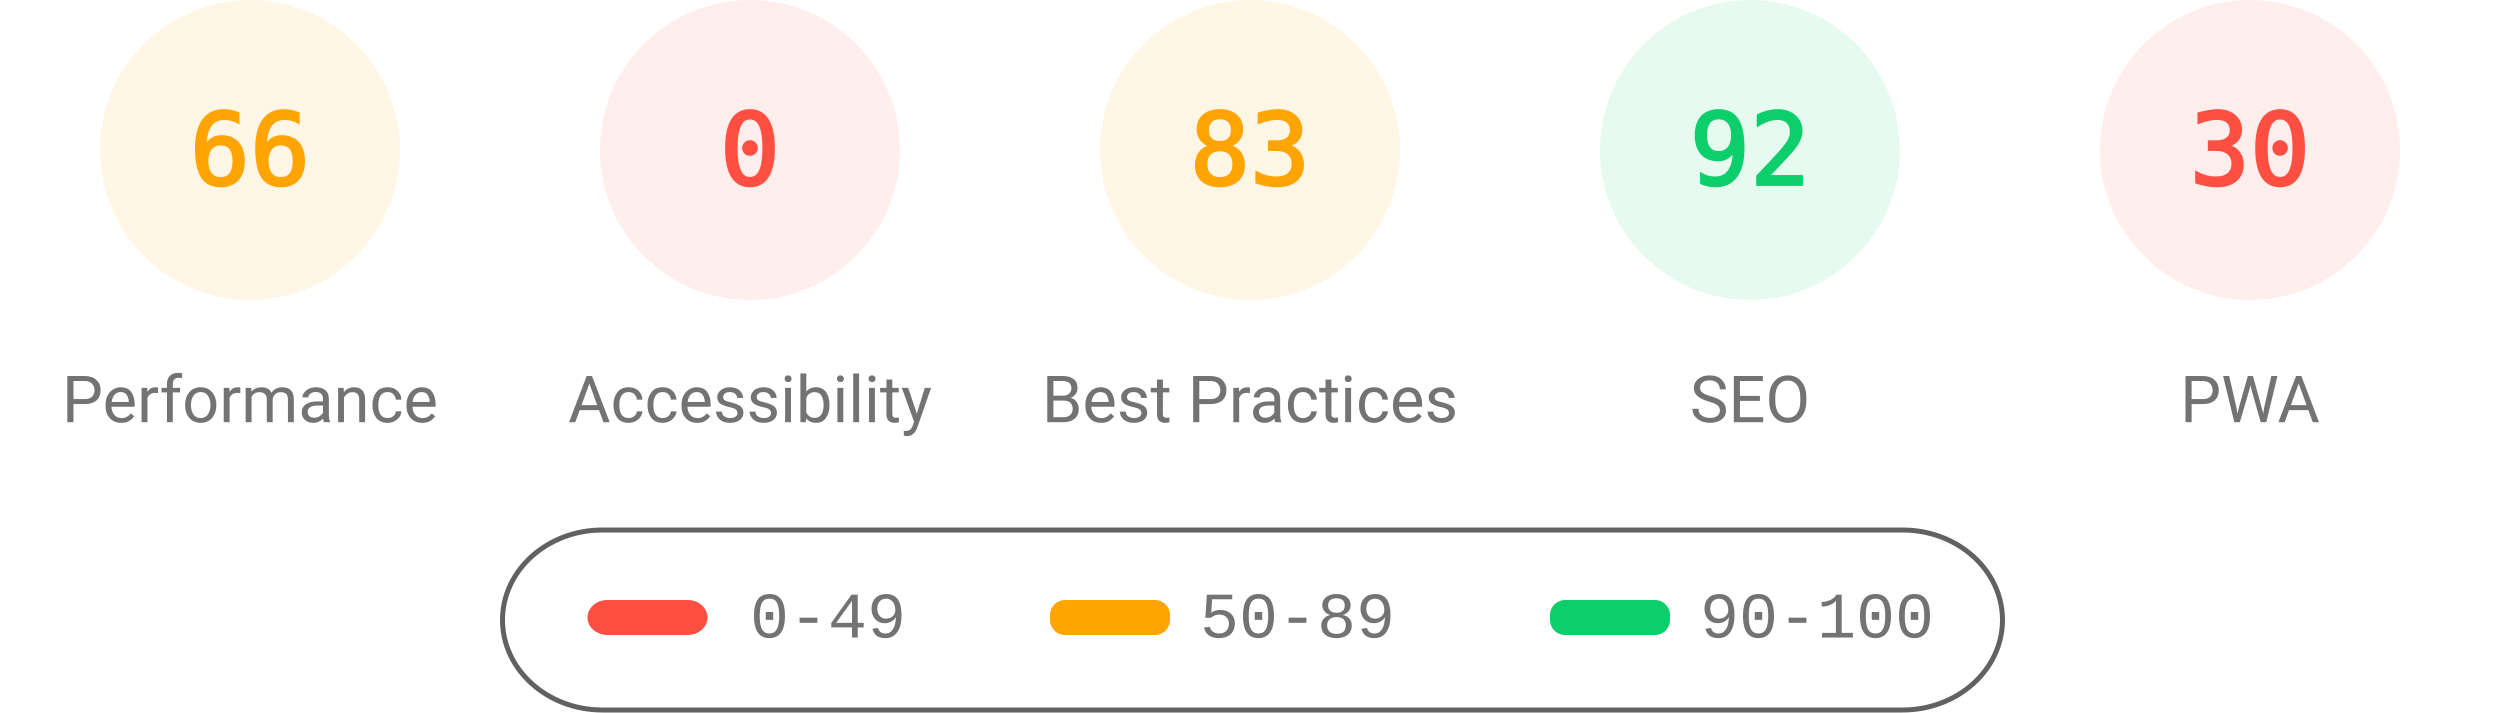
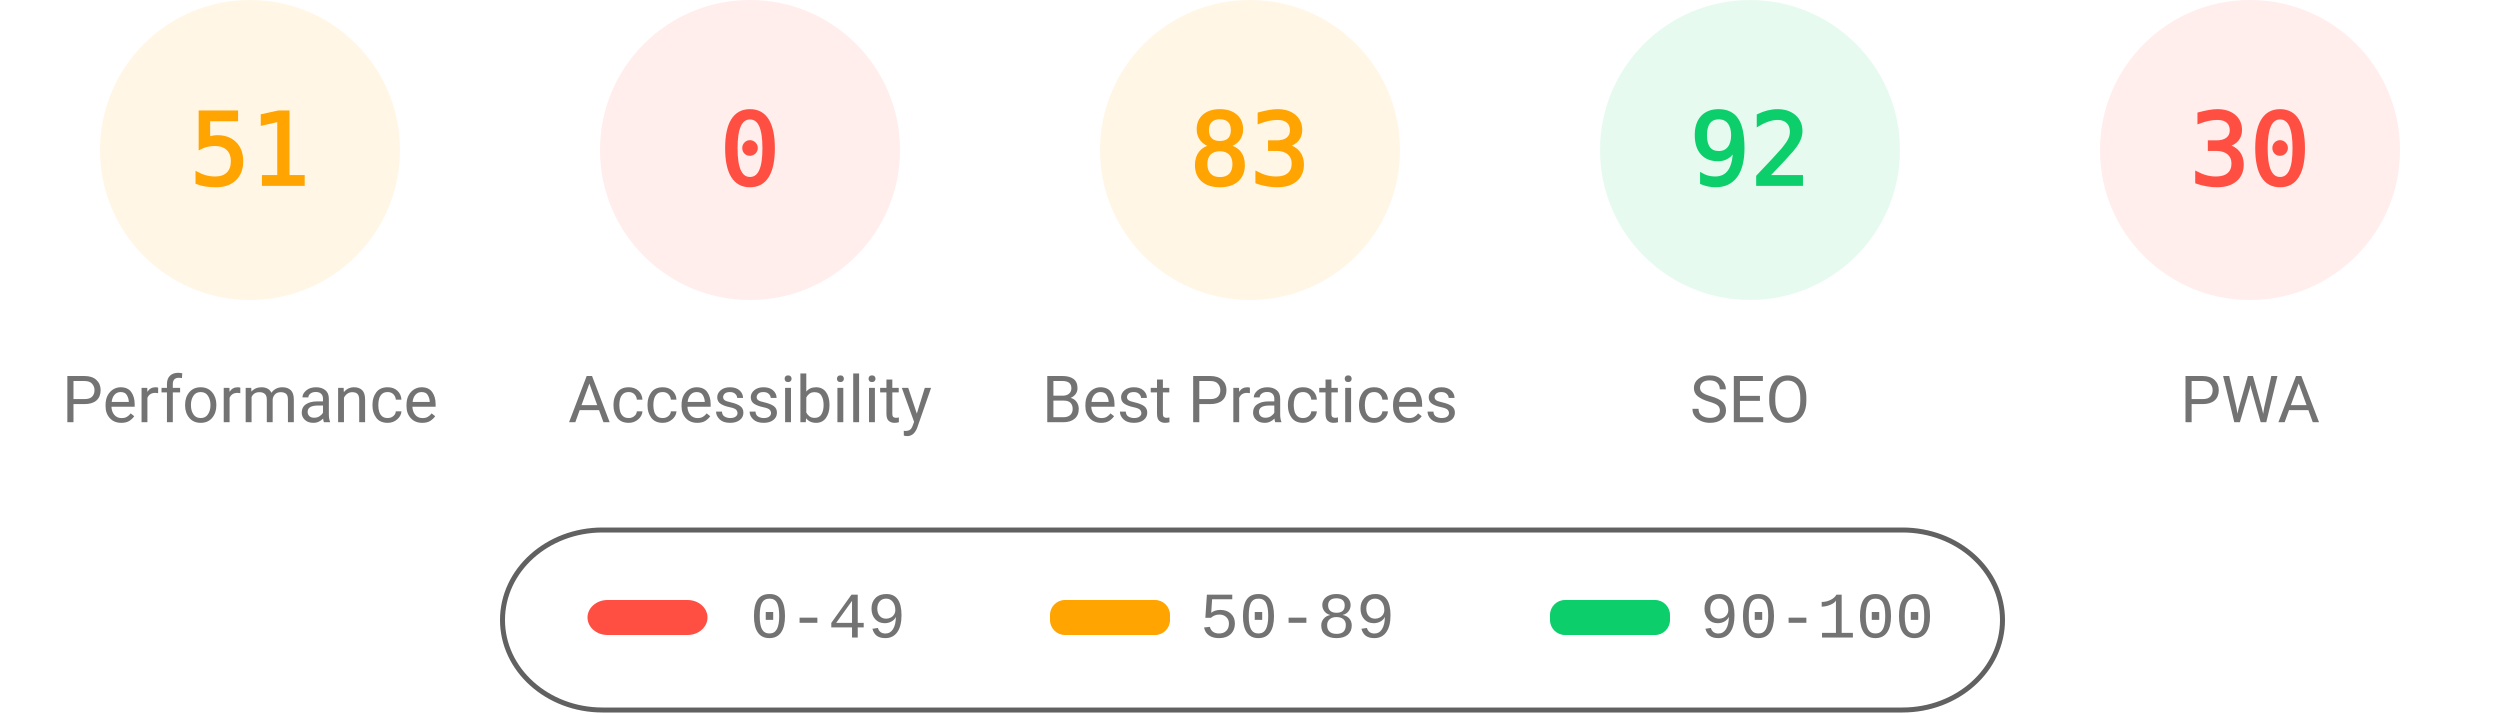
<svg xmlns="http://www.w3.org/2000/svg" fill="none" width="1000" height="285">
  <style>.gauge-base{opacity:.1}.gauge-arc{fill:none;animation-delay:250ms;stroke-linecap:round;transform:rotate(-90deg);transform-origin:100px 60px;animation:load-gauge 1s ease forwards}.guage-text{font-size:40px;font-family:monospace;text-align:center}.guage-red{color:#ff4e42;fill:#ff4e42;stroke:#ff4e42}.guage-orange{color:#ffa400;fill:#ffa400;stroke:#ffa400}.guage-green{color:#0cce6b;fill:#0cce6b;stroke:#0cce6b}.guage-undefined{color:#5c5c5c;fill:#5c5c5c;stroke:#5c5c5c}.guage-title{color:#737373;fill:#737373;stroke:none;font-size:26px;line-height:26px;font-family:Roboto,Halvetica,Arial,sans-serif}@keyframes load-gauge{from{stroke-dasharray:0 352.858}}</style>
  <svg class="guage-div guage-perf guage-orange" viewBox="0 0 200 200" width="200" height="200">
    <circle class="gauge-base" r="56" cx="100" cy="60" stroke-width="8" />
-     <circle class="gauge-arc guage-arc-1" r="56" cx="100" cy="60" stroke-width="8" style="stroke-dasharray:232.226,351.858" />
-     <text class="guage-text" x="100" y="60" alignment-baseline="central" dominant-baseline="central" text-anchor="middle">66</text>
+     <circle class="gauge-arc guage-arc-1" r="56" cx="100" cy="60" stroke-width="8" style="stroke-dasharray:179.448,351.858" />
+     <text class="guage-text" x="100" y="60" alignment-baseline="central" dominant-baseline="central" text-anchor="middle">51</text>
    <text class="guage-title" x="100" y="160" alignment-baseline="central" dominant-baseline="central" text-anchor="middle">Performance</text>
  </svg>
  <svg class="guage-div guage-acc guage-red" viewBox="0 0 200 200" width="200" height="200" x="200">
    <circle class="gauge-base" r="56" cx="100" cy="60" stroke-width="8" />
    <circle class="gauge-arc guage-arc-2" r="56" cx="100" cy="60" stroke-width="8" style="stroke-dasharray:0,351.858" />
    <text class="guage-text" x="100" y="60" alignment-baseline="central" dominant-baseline="central" text-anchor="middle">0</text>
    <text class="guage-title" x="100" y="160" alignment-baseline="central" dominant-baseline="central" text-anchor="middle">Accessibility</text>
  </svg>
  <svg class="guage-div guage-best guage-orange" viewBox="0 0 200 200" width="200" height="200" x="400">
    <circle class="gauge-base" r="56" cx="100" cy="60" stroke-width="8" />
    <circle class="gauge-arc guage-arc-3" r="56" cx="100" cy="60" stroke-width="8" style="stroke-dasharray:292.042,351.858" />
    <text class="guage-text" x="100" y="60" alignment-baseline="central" dominant-baseline="central" text-anchor="middle">83</text>
    <text class="guage-title" x="100" y="160" alignment-baseline="central" dominant-baseline="central" text-anchor="middle">Best Practices</text>
  </svg>
  <svg class="guage-div guage-seo guage-green" viewBox="0 0 200 200" width="200" height="200" x="600">
    <circle class="gauge-base" r="56" cx="100" cy="60" stroke-width="8" />
    <circle class="gauge-arc guage-arc-4" r="56" cx="100" cy="60" stroke-width="8" style="stroke-dasharray:323.709,351.858" />
    <text class="guage-text" x="100" y="60" alignment-baseline="central" dominant-baseline="central" text-anchor="middle">92</text>
    <text class="guage-title" x="100" y="160" alignment-baseline="central" dominant-baseline="central" text-anchor="middle">SEO</text>
  </svg>
  <svg class="guage-div guage-pwa guage-red" viewBox="0 0 200 200" width="200" height="200" x="800">
    <circle class="gauge-base" r="56" cx="100" cy="60" stroke-width="8" />
    <circle class="gauge-arc guage-arc-4" r="56" cx="100" cy="60" stroke-width="8" style="stroke-dasharray:105.557,351.858" />
    <text class="guage-text" x="100" y="60" alignment-baseline="central" dominant-baseline="central" text-anchor="middle">30</text>
    <text class="guage-title" x="100" y="160" alignment-baseline="central" dominant-baseline="central" text-anchor="middle">PWA</text>
  </svg>
  <svg width="604" height="76" x="200" y="210">
    <path fill="none" id="canvas_background" d="M-1-1h604v80H-1z" />
    <rect fill-opacity="0" stroke="#616161" stroke-width="2" rx="40" id="svg_2" height="72" width="600" y="2" x="1" fill="#000" />
    <rect stroke="#000" rx="8" id="svg_3" height="14" width="48" y="30" x="35" stroke-opacity="null" stroke-width="0" fill="#ff4e42" />
    <rect stroke="#000" rx="6" id="svg_4" height="14" width="48" y="30" x="220" stroke-opacity="null" stroke-width="0" fill="#ffa400" />
    <rect stroke="#000" rx="6" id="svg_5" height="14" width="48" y="30" x="420" stroke-opacity="null" stroke-width="0" fill="#0cce6b" />
    <text xml:space="preserve" text-anchor="start" font-family="'Courier New', Courier, monospace" font-size="26" id="svg_6" y="45" x="100" stroke-opacity="null" stroke-width="0" stroke="#000" fill="#737373">0-49</text>
    <text xml:space="preserve" text-anchor="start" font-family="'Courier New', Courier, monospace" font-size="26" id="svg_7" y="45" x="280" stroke-opacity="null" stroke-width="0" stroke="#000" fill="#737373">50-89</text>
    <text xml:space="preserve" text-anchor="start" font-family="'Courier New', Courier, monospace" font-size="26" id="svg_8" y="45" x="480" stroke-opacity="null" stroke-width="0" stroke="#000" fill="#737373">90-100</text>
  </svg>
</svg>
